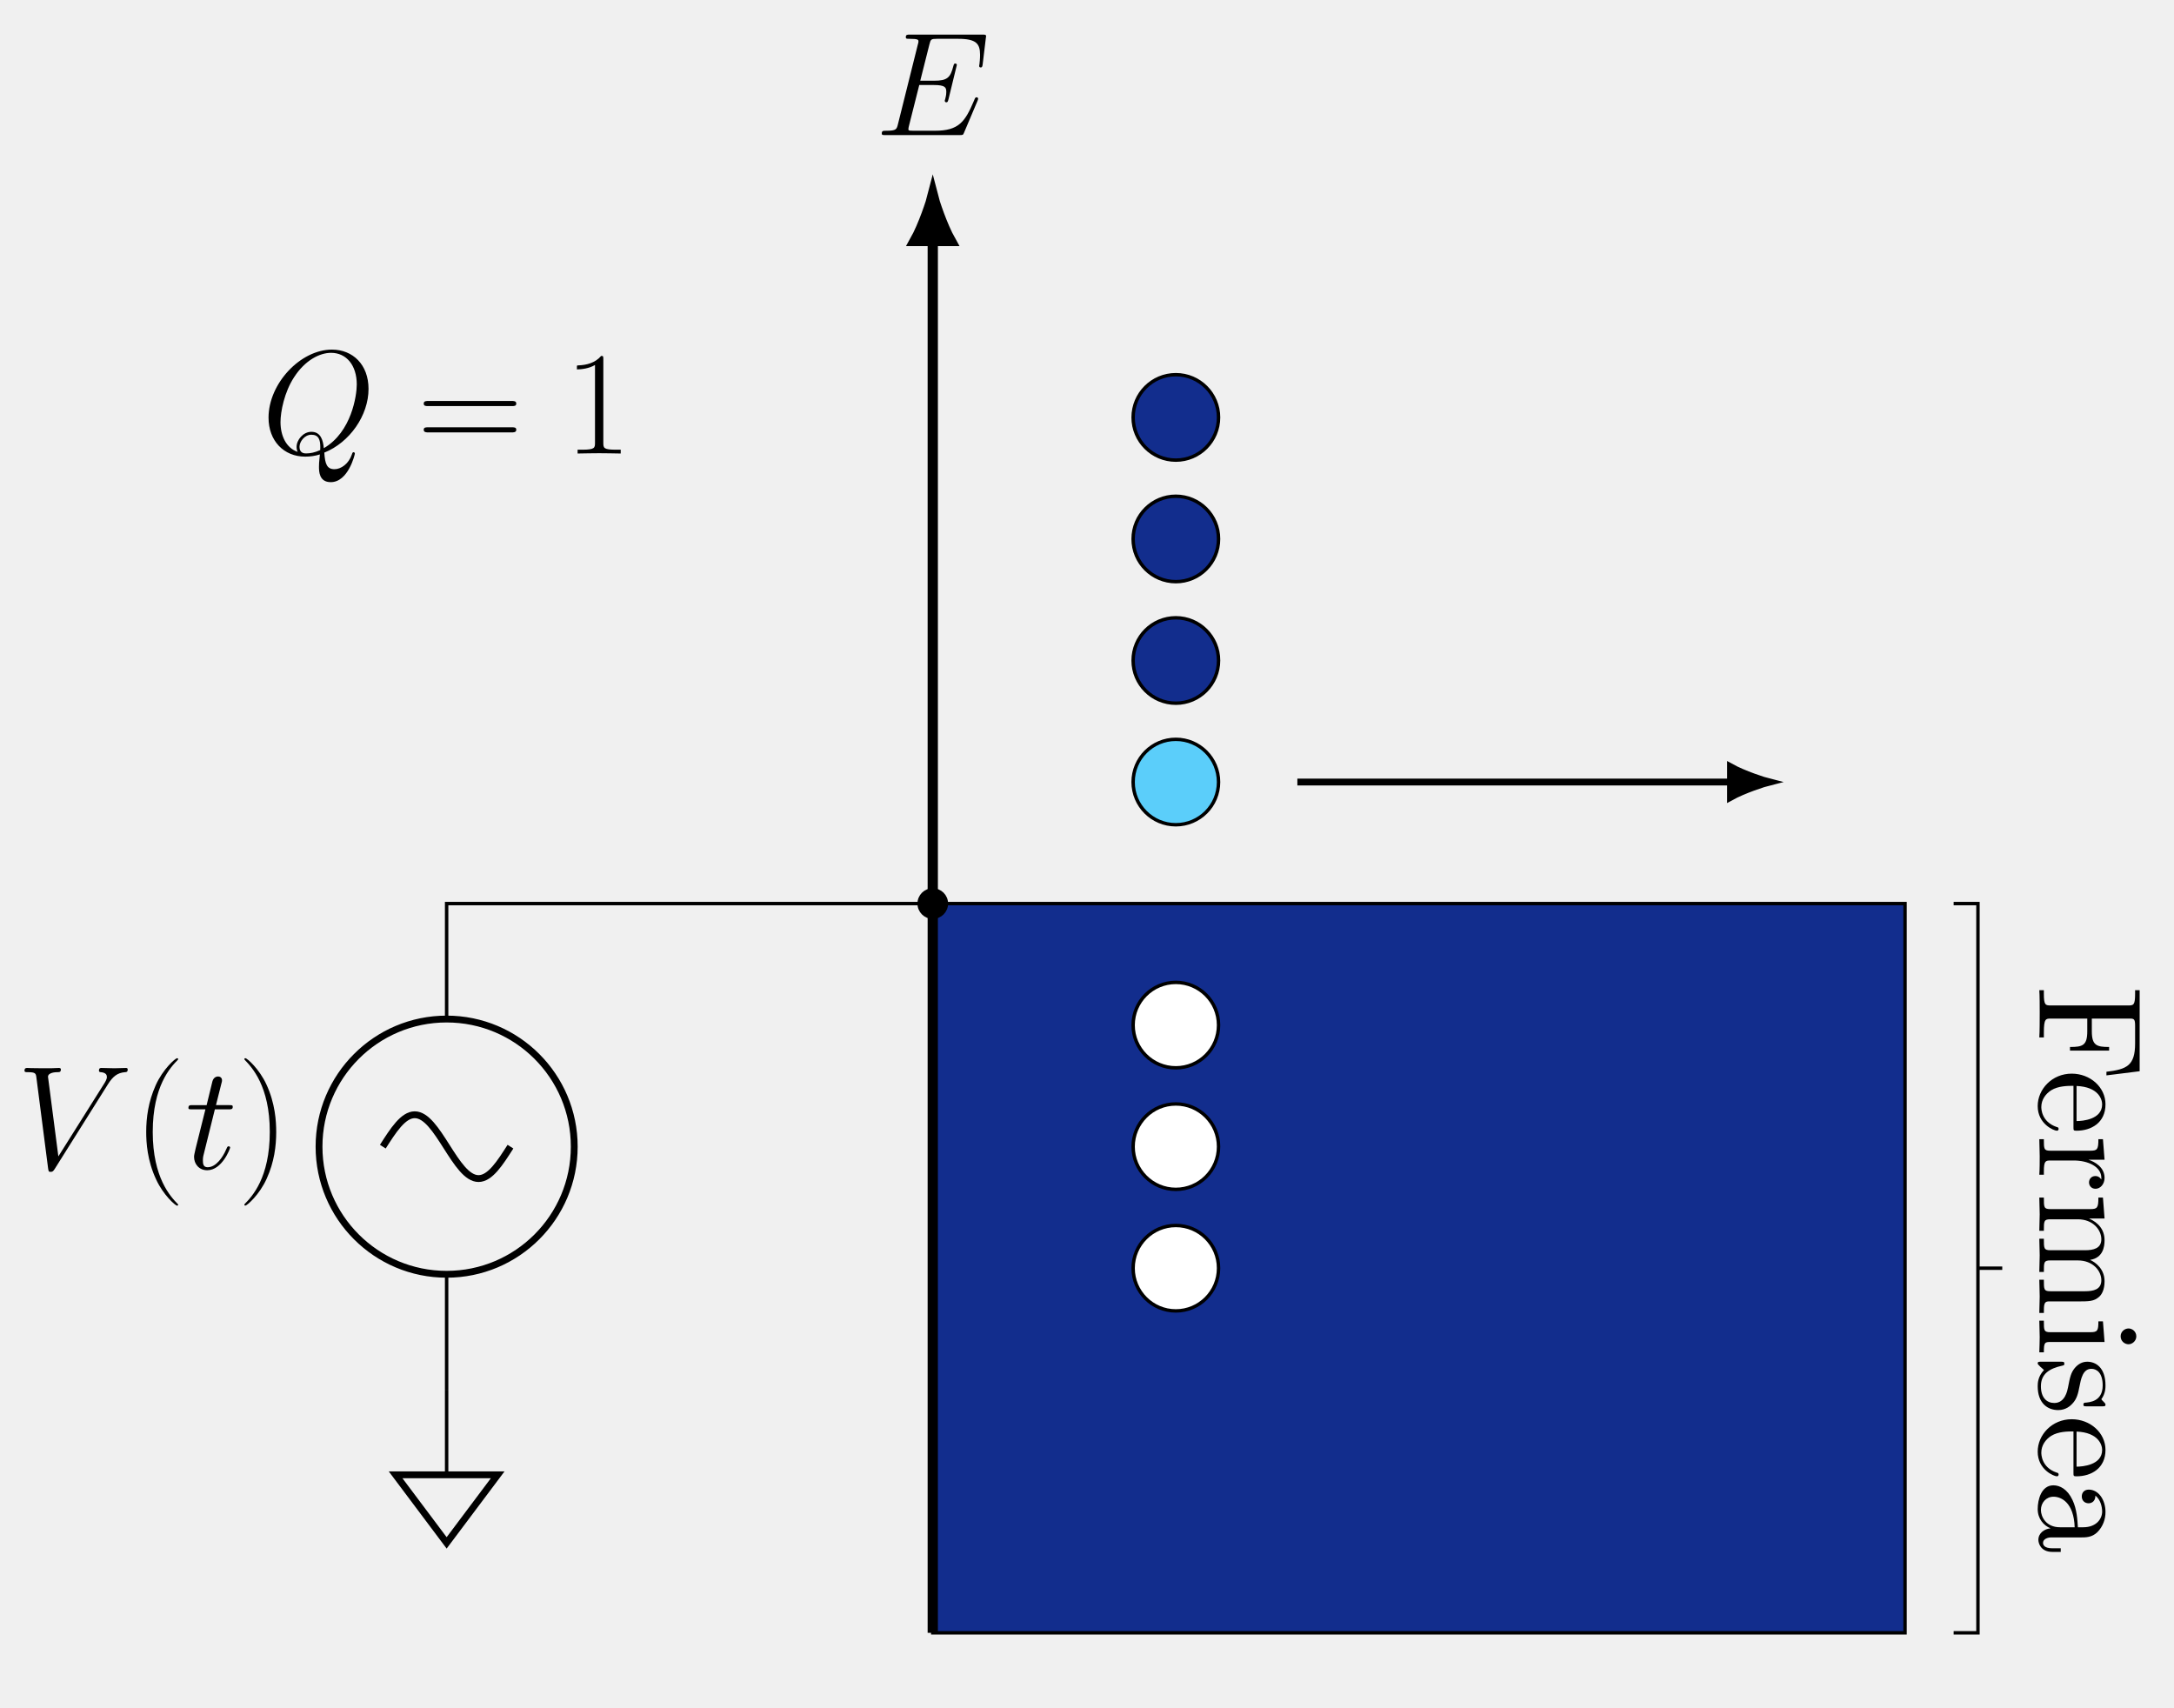
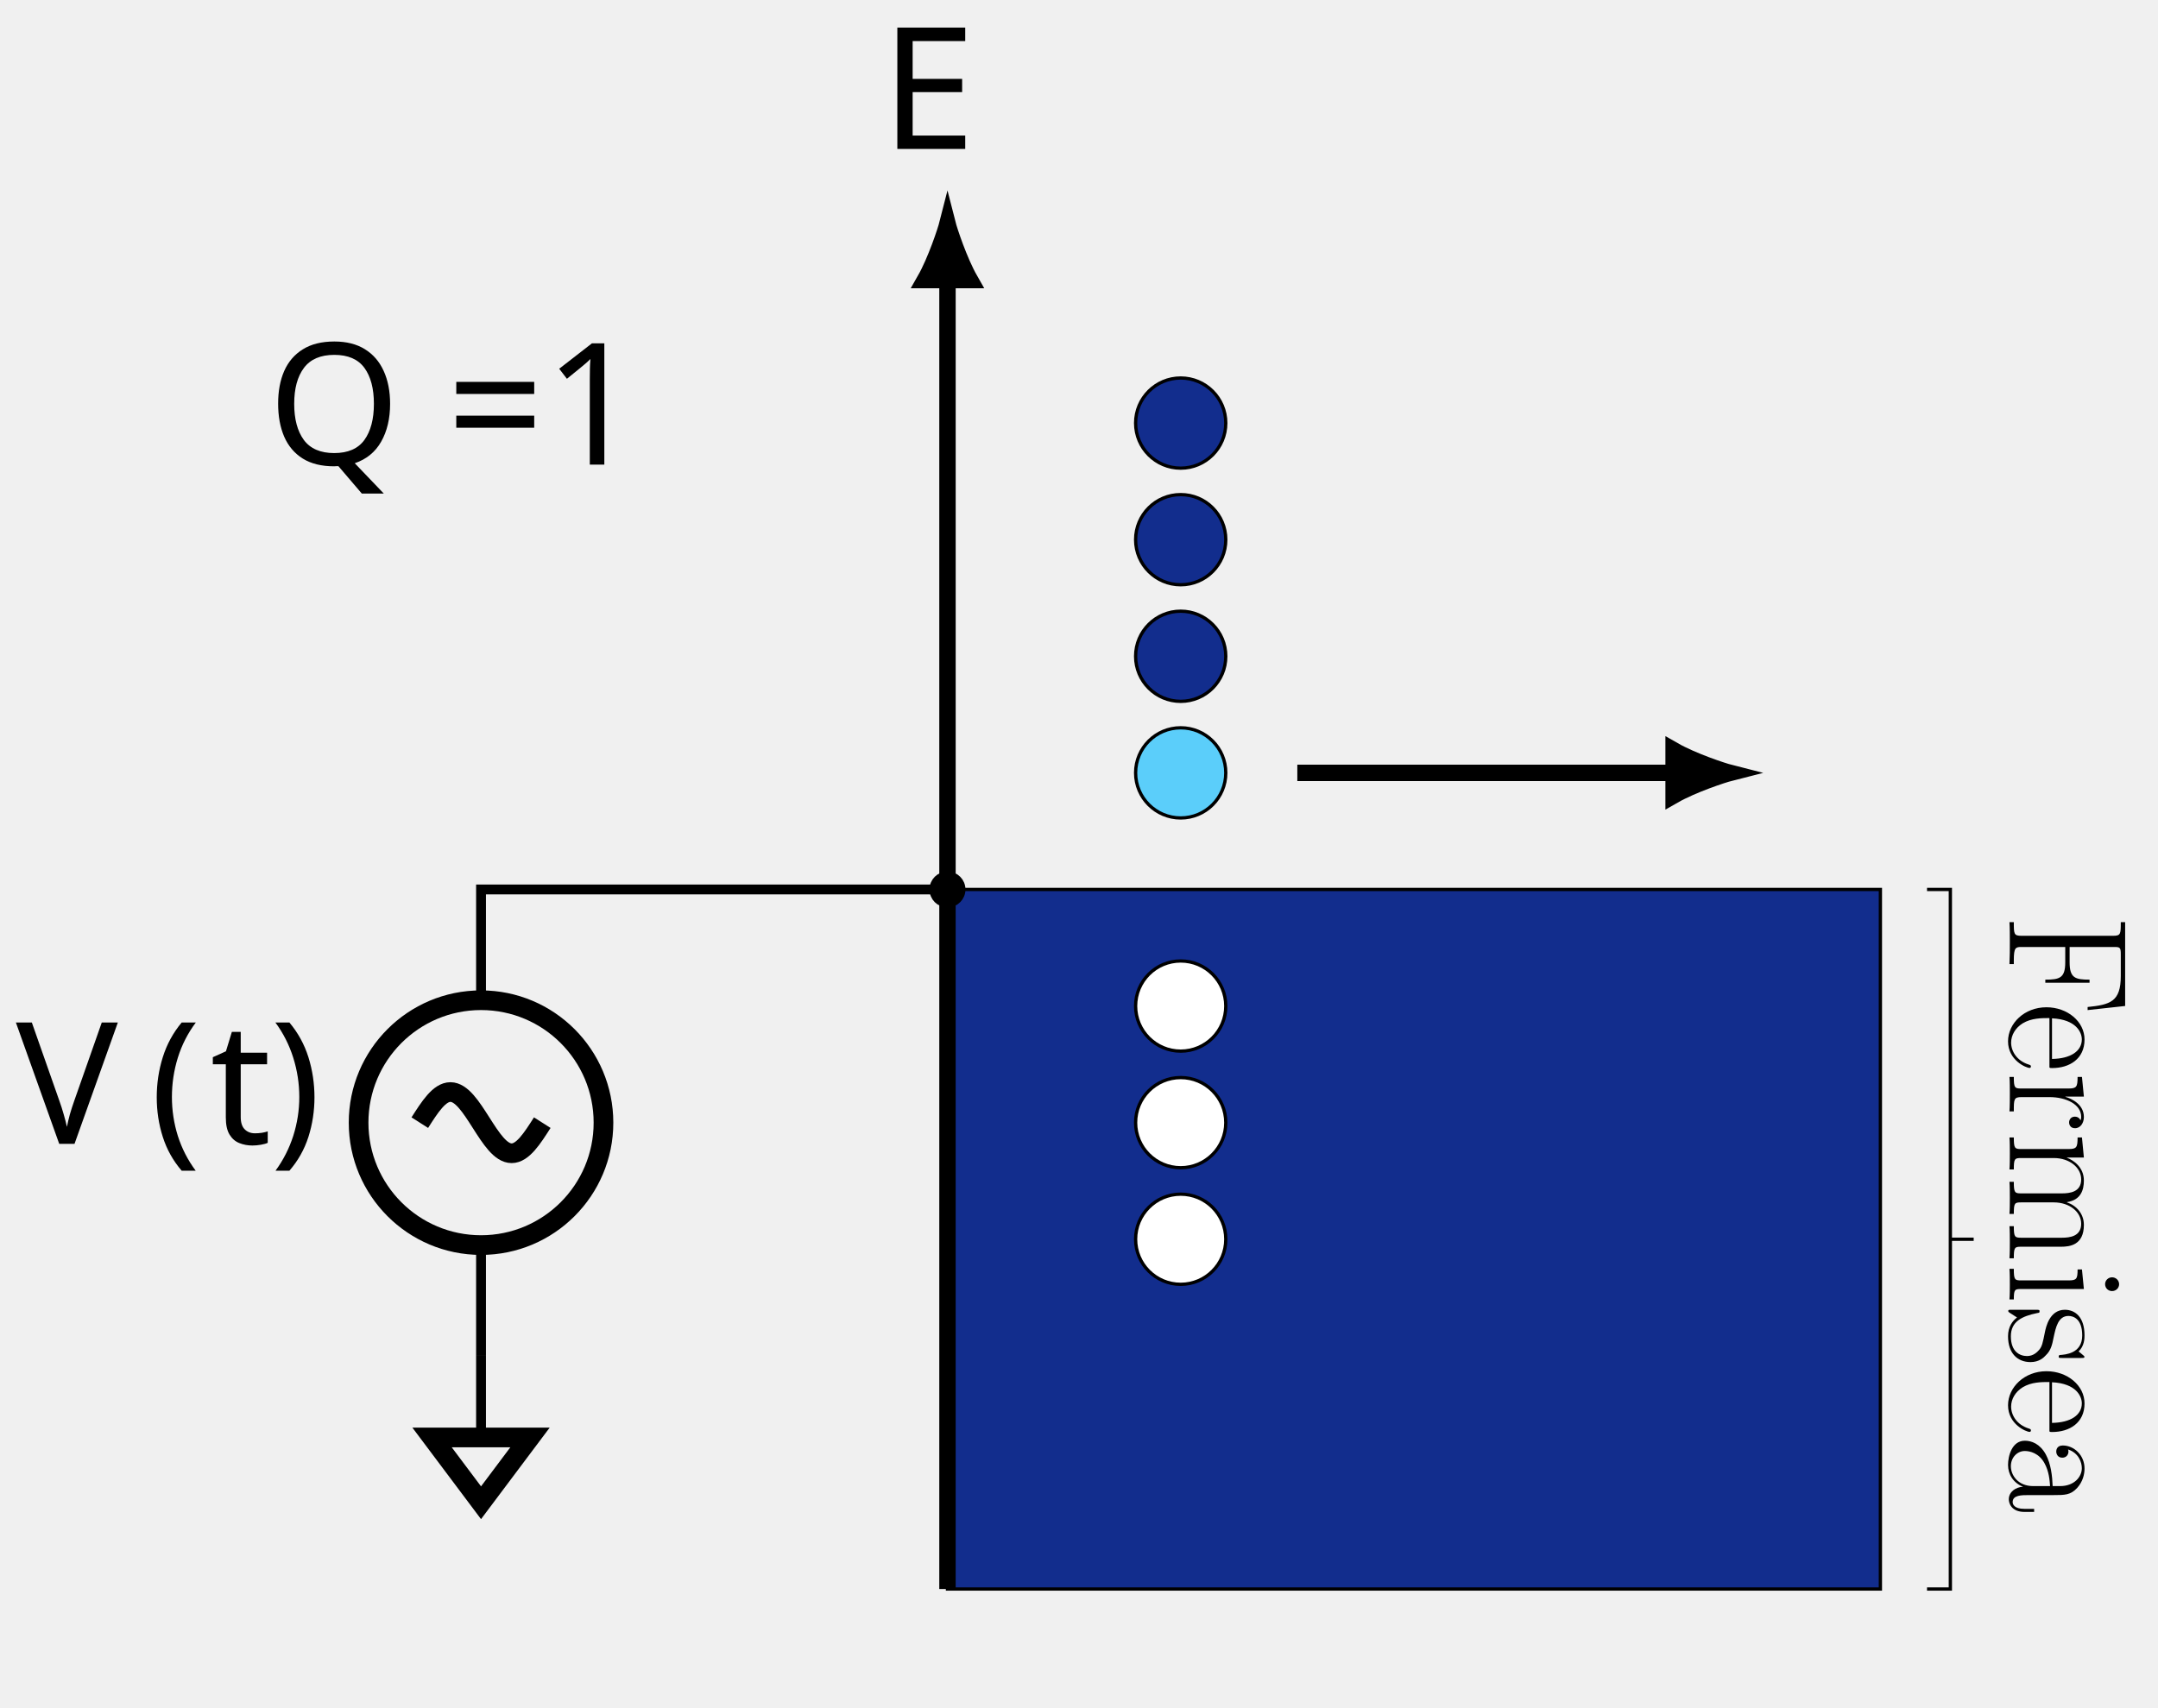
- <svg xmlns="http://www.w3.org/2000/svg" version="1.1" id="svg1" width="338.047" height="265.484" viewBox="0 0 338.047 265.484">
-   <defs id="defs1" />
-   <g id="g1">
-     <path id="path1" d="M 0,0 V -85.04 H 113.387 V 0 Z" style="fill:#122d8d;fill-opacity:1;fill-rule:nonzero;stroke:#000000;stroke-width:0.399;stroke-linecap:butt;stroke-linejoin:miter;stroke-miterlimit:10;stroke-dasharray:none;stroke-opacity:1" transform="matrix(1.333333,0,0,-1.333333,145.0413,140.4933)" />
-     <path id="path2" d="M 0,-85.04 V 77.269" style="fill:none;stroke:#000000;stroke-width:1.196;stroke-linecap:butt;stroke-linejoin:miter;stroke-miterlimit:10;stroke-dasharray:none;stroke-opacity:1" transform="matrix(1.333333,0,0,-1.333333,145.0413,140.4933)" />
-     <path id="path3" d="M 5.306,0 C 4.655,0.163 1.79,1.09 0,2.098 V -2.098 C 1.79,-1.09 4.655,-0.163 5.306,0 Z" style="fill:#000000;fill-opacity:1;fill-rule:nonzero;stroke:#000000;stroke-width:1.196;stroke-linecap:butt;stroke-linejoin:miter;stroke-miterlimit:10;stroke-dasharray:none;stroke-opacity:1" transform="matrix(0,-1.333333,-1.333333,0,145.0413,37.46737)" />
-     <path id="path4" d="m 11.966,-3.995 c 0.012,-0.047 0.07,-0.164 0.07,-0.234 0,-0.094 -0.07,-0.176 -0.176,-0.176 -0.07,0 -0.105,0.012 -0.152,0.07 -0.035,0.012 -0.035,0.047 -0.188,0.398 -1.02,2.402 -1.758,3.434 -4.512,3.434 H 4.489 c -0.234,0 -0.27,0 -0.375,-0.012 -0.188,-0.023 -0.211,-0.047 -0.211,-0.188 0,-0.129 0.035,-0.223 0.07,-0.387 L 5.169,-5.835 h 1.699 c 1.348,0 1.453,0.293 1.453,0.809 0,0.176 0,0.328 -0.129,0.844 -0.035,0.07 -0.047,0.141 -0.047,0.188 0,0.117 0.082,0.176 0.188,0.176 0.152,0 0.176,-0.117 0.246,-0.363 l 0.973,-3.996 c 0,-0.082 -0.07,-0.164 -0.164,-0.164 -0.164,0 -0.176,0.059 -0.246,0.305 -0.34,1.324 -0.691,1.699 -2.215,1.699 h -1.641 l 1.066,-4.23 c 0.152,-0.598 0.188,-0.656 0.891,-0.656 h 2.473 c 2.109,0 2.543,0.574 2.543,1.875 0,0.023 0,0.504 -0.07,1.066 -0.012,0.07 -0.035,0.176 -0.035,0.211 0,0.141 0.082,0.188 0.188,0.188 0.129,0 0.188,-0.07 0.223,-0.375 l 0.363,-3.012 c 0,-0.059 0.035,-0.223 0.035,-0.258 0,-0.188 -0.152,-0.188 -0.469,-0.188 H 4.103 c -0.328,0 -0.504,0 -0.504,0.305 0,0.188 0.117,0.188 0.41,0.188 1.066,0 1.066,0.117 1.066,0.316 0,0.082 -0.012,0.152 -0.07,0.34 l -2.32,9.293 c -0.152,0.609 -0.188,0.773 -1.395,0.773 -0.328,0 -0.492,0 -0.492,0.316 0,0.188 0.094,0.188 0.445,0.188 h 8.637 c 0.387,0 0.398,-0.012 0.516,-0.293 z m 0,0" style="fill:#000000;fill-opacity:1;fill-rule:nonzero;stroke:none" aria-label="E" transform="matrix(1.333333,0,0,1.333333,136.0493,20.99867)" />
-     <path id="path5" d="m 0,0 h -28.347 m 0,0 h -28.347 v -13.465 m 0,-29.764 v -13.465" style="fill:none;stroke:#000000;stroke-width:0.399;stroke-linecap:butt;stroke-linejoin:miter;stroke-miterlimit:10;stroke-dasharray:none;stroke-opacity:1" transform="matrix(1.333333,0,0,-1.333333,145.0413,140.4933)" />
-     <path id="path6" d="M 1.587,0 C 1.587,0.877 0.877,1.587 0,1.587 -0.877,1.587 -1.587,0.877 -1.587,0 c 0,-0.877 0.711,-1.587 1.587,-1.587 0.877,0 1.587,0.711 1.587,1.587 z" style="fill:#000000;fill-opacity:1;fill-rule:nonzero;stroke:#000000;stroke-width:0.399;stroke-linecap:butt;stroke-linejoin:miter;stroke-miterlimit:10;stroke-dasharray:none;stroke-opacity:1" transform="matrix(1.333333,0,0,-1.333333,145.0413,140.4933)" />
-     <path id="path7" d="m -41.811,-28.347 c 0,8.219 -6.663,14.882 -14.882,14.882 -8.219,0 -14.882,-6.663 -14.882,-14.882 0,-8.219 6.663,-14.882 14.882,-14.882 8.219,0 14.882,6.663 14.882,14.882 z" style="fill:none;stroke:#000000;stroke-width:0.797;stroke-linecap:butt;stroke-linejoin:miter;stroke-miterlimit:10;stroke-dasharray:none;stroke-opacity:1" transform="matrix(1.333333,0,0,-1.333333,145.0413,140.4933)" />
-     <path id="path8" d="m -64.135,-28.347 c 1.213,1.905 2.374,3.721 3.721,3.721 1.347,0 2.508,-1.816 3.721,-3.721 1.213,-1.905 2.374,-3.721 3.721,-3.721 1.347,0 2.508,1.816 3.721,3.721" style="fill:none;stroke:#000000;stroke-width:0.797;stroke-linecap:butt;stroke-linejoin:miter;stroke-miterlimit:10;stroke-dasharray:none;stroke-opacity:1" transform="matrix(1.333333,0,0,-1.333333,145.0413,140.4933)" />
-     <path id="path9" d="m 10.651,-9.845 c 0.586,-0.938 1.125,-1.348 2.004,-1.418 0.164,-0.012 0.305,-0.012 0.305,-0.328 0,-0.07 -0.035,-0.164 -0.188,-0.164 -0.305,0 -1.055,0.035 -1.359,0.035 -0.504,0 -1.02,-0.035 -1.5,-0.035 -0.141,0 -0.305,0 -0.305,0.328 0,0.152 0.152,0.164 0.223,0.164 0.633,0.059 0.703,0.363 0.703,0.574 0,0.258 -0.246,0.656 -0.258,0.668 L 4.874,-1.442 3.667,-10.724 c 0,-0.504 0.891,-0.539 1.078,-0.539 0.258,0 0.422,0 0.422,-0.328 0,-0.164 -0.188,-0.164 -0.246,-0.164 -0.293,0 -0.633,0.035 -0.926,0.035 H 3.034 c -1.266,0 -1.781,-0.035 -1.793,-0.035 -0.105,0 -0.316,0 -0.316,0.305 0,0.188 0.129,0.188 0.398,0.188 0.879,0 0.926,0.152 0.984,0.586 l 1.371,10.629 c 0.059,0.352 0.059,0.41 0.293,0.41 0.211,0 0.293,-0.059 0.469,-0.328 z m 0,0" style="fill:#000000;fill-opacity:1;fill-rule:nonzero;stroke:none" aria-label="V" transform="matrix(1.333333,0,0,1.333333,2.576,181.724)" />
-     <path id="path10" d="m 5.272,4.194 c 0,-0.012 0,-0.047 -0.059,-0.094 C 4.429,3.292 2.308,1.089 2.308,-4.29 c 0,-5.367 2.086,-7.559 2.93,-8.414 0,-0.023 0.035,-0.059 0.035,-0.105 0,-0.047 -0.059,-0.082 -0.129,-0.082 -0.188,0 -1.652,1.266 -2.496,3.164 -0.855,1.91 -1.102,3.773 -1.102,5.426 0,1.242 0.117,3.34 1.16,5.555 0.82,1.793 2.238,3.047 2.438,3.047 0.094,0 0.129,-0.035 0.129,-0.105 z m 0,0" style="fill:#000000;fill-opacity:1;fill-rule:nonzero;stroke:none" aria-label="(" transform="matrix(1.333333,0,0,1.333333,20.67333,181.724)" />
-     <path id="path11" d="m 3.456,-6.927 h 1.582 c 0.328,0 0.504,0 0.504,-0.305 0,-0.188 -0.105,-0.188 -0.445,-0.188 H 3.585 l 0.633,-2.52 c 0.07,-0.234 0.07,-0.27 0.07,-0.387 0,-0.281 -0.223,-0.434 -0.445,-0.434 -0.141,0 -0.539,0.047 -0.68,0.598 L 2.495,-7.419 H 0.877 c -0.34,0 -0.504,0 -0.504,0.328 0,0.164 0.129,0.164 0.457,0.164 H 2.354 l -1.137,4.547 c -0.129,0.609 -0.188,0.773 -0.188,0.996 0,0.82 0.574,1.559 1.535,1.559 1.734,0 2.672,-2.52 2.672,-2.637 0,-0.105 -0.07,-0.152 -0.176,-0.152 -0.035,0 -0.105,0 -0.141,0.07 -0.012,0.012 -0.035,0.035 -0.152,0.305 -0.363,0.855 -1.16,2.063 -2.156,2.063 -0.516,0 -0.551,-0.422 -0.551,-0.809 0,-0.012 0,-0.34 0.059,-0.551 z m 0,0" style="fill:#000000;fill-opacity:1;fill-rule:nonzero;stroke:none" aria-label="t" transform="matrix(1.333333,0,0,1.333333,28.80267,181.724)" />
-     <path id="path12" d="m 4.523,-4.29 c 0,-1.242 -0.117,-3.34 -1.148,-5.555 -0.832,-1.793 -2.238,-3.047 -2.449,-3.047 -0.047,0 -0.117,0.012 -0.117,0.105 0,0.023 0.023,0.047 0.035,0.082 0.82,0.855 2.93,3.047 2.93,8.402 0,5.367 -2.086,7.559 -2.93,8.414 -0.012,0.035 -0.035,0.047 -0.035,0.082 0,0.094 0.07,0.105 0.117,0.105 0.187,0 1.652,-1.266 2.496,-3.164 0.867,-1.91 1.102,-3.773 1.102,-5.426 z m 0,0" style="fill:#000000;fill-opacity:1;fill-rule:nonzero;stroke:none" aria-label=")" transform="matrix(1.333333,0,0,1.333333,36.91867,181.724)" />
-     <path id="path13" d="m -56.694,-56.694 v -9.921" style="fill:none;stroke:#000000;stroke-width:0.399;stroke-linecap:butt;stroke-linejoin:miter;stroke-miterlimit:10;stroke-dasharray:none;stroke-opacity:1" transform="matrix(1.333333,0,0,-1.333333,145.0413,140.4933)" />
-     <path id="path14" d="m -62.646,-66.615 h 11.906 l -5.953,-7.937 z" style="fill:none;stroke:#000000;stroke-width:0.797;stroke-linecap:butt;stroke-linejoin:miter;stroke-miterlimit:10;stroke-dasharray:none;stroke-opacity:1" transform="matrix(1.333333,0,0,-1.333333,145.0413,140.4933)" />
-     <path id="path15" d="M 42.52,14.173 H 93.037" style="fill:none;stroke:#000000;stroke-width:0.797;stroke-linecap:butt;stroke-linejoin:miter;stroke-miterlimit:10;stroke-dasharray:none;stroke-opacity:1" transform="matrix(1.333333,0,0,-1.333333,145.0413,140.4933)" />
-     <path id="path16" d="M 4.534,0 C 3.977,0.138 1.53,0.92 0,1.772 V -1.772 C 1.53,-0.92 3.977,-0.138 4.534,0 Z" style="fill:#000000;fill-opacity:1;fill-rule:nonzero;stroke:#000000;stroke-width:0.797;stroke-linecap:butt;stroke-linejoin:miter;stroke-miterlimit:10;stroke-dasharray:none;stroke-opacity:1" transform="matrix(1.333333,0,0,-1.333333,269.0905,121.5955)" />
-     <path id="path17" d="m 7.335,-0.105 c 2.953,-1.184 5.156,-4.324 5.156,-7.43 0,-2.848 -1.852,-4.582 -4.266,-4.582 -3.68,0 -7.395,3.961 -7.395,7.934 0,2.707 1.781,4.547 4.277,4.547 0.586,0 1.16,-0.082 1.711,-0.258 -0.105,1.031 -0.105,1.113 -0.105,1.441 0,0.504 0,1.793 1.371,1.793 2.051,0 2.813,-3.223 2.813,-3.328 0,-0.094 -0.07,-0.164 -0.152,-0.164 -0.105,0 -0.141,0.082 -0.199,0.27 -0.375,1.09 -1.266,1.711 -2.027,1.711 -0.879,0 -1.102,-0.609 -1.184,-1.934 z M 4.23,-0.187 C 2.87,-0.656 2.226,-2.085 2.226,-3.667 c 0,-1.207 0.445,-3.492 1.582,-5.227 1.266,-1.969 2.977,-2.848 4.312,-2.848 1.793,0 3,1.453 3,3.691 0,1.266 -0.598,5.543 -3.844,7.43 -0.082,-0.879 -0.328,-1.91 -1.453,-1.91 -0.938,0 -1.723,0.926 -1.723,1.77 0,0.199 0.059,0.457 0.129,0.574 z m 2.625,-0.211 C 6.234,-0.116 5.695,-0.011 5.214,-0.011 c -0.176,0 -0.773,0 -0.773,-0.762 0,-0.621 0.598,-1.418 1.383,-1.418 0.855,0 1.043,0.586 1.043,1.453 0,0.105 0,0.234 -0.012,0.34 z m 0,0" style="fill:#000000;fill-opacity:1;fill-rule:nonzero;stroke:none" aria-label="Q" transform="matrix(1.333333,0,0,1.333333,40.64933,70.51467)" />
-     <path id="path18" d="m 11.073,-5.531 c 0.258,0 0.516,0 0.516,-0.293 0,-0.305 -0.293,-0.305 -0.586,-0.305 H 1.382 c -0.293,0 -0.586,0 -0.586,0.305 0,0.293 0.258,0.293 0.516,0.293 z m -0.07,3.07 c 0.293,0 0.586,0 0.586,-0.316 0,-0.281 -0.258,-0.281 -0.516,-0.281 H 1.312 c -0.258,0 -0.516,0 -0.516,0.281 0,0.316 0.293,0.316 0.586,0.316 z m 10.74,-8.543 c 0,-0.363 -0.023,-0.375 -0.258,-0.375 -0.68,0.809 -1.688,1.066 -2.66,1.102 -0.047,0 -0.129,0 -0.152,0.035 -0.012,0.035 -0.012,0.07 -0.012,0.434 0.527,0 1.43,-0.105 2.109,-0.516 v 9.07 c 0,0.598 -0.023,0.809 -1.512,0.809 h -0.516 v 0.445 c 0.832,-0.012 1.688,-0.035 2.52,-0.035 0.82,0 1.688,0.023 2.508,0.035 v -0.445 h -0.516 c -1.477,0 -1.512,-0.188 -1.512,-0.809 z m 0,0" style="fill:#000000;fill-opacity:1;fill-rule:nonzero;stroke:none" aria-label="=1" transform="matrix(1.333333,0,0,1.333333,64.82533,70.51467)" />
-     <path id="path19" d="m 33.328,14.173 c 0,2.751 -2.23,4.981 -4.981,4.981 -2.751,0 -4.981,-2.23 -4.981,-4.981 0,-2.751 2.23,-4.981 4.981,-4.981 2.751,0 4.981,2.23 4.981,4.981 z" style="fill:#5bcefa;fill-opacity:1;fill-rule:nonzero;stroke:#000000;stroke-width:0.399;stroke-linecap:butt;stroke-linejoin:miter;stroke-miterlimit:10;stroke-dasharray:none;stroke-opacity:1" transform="matrix(1.333333,0,0,-1.333333,145.0413,140.4933)" />
-     <path id="path20" d="m 33.328,28.347 c 0,2.751 -2.23,4.981 -4.981,4.981 -2.751,0 -4.981,-2.23 -4.981,-4.981 0,-2.751 2.23,-4.981 4.981,-4.981 2.751,0 4.981,2.23 4.981,4.981 z" style="fill:#122d8d;fill-opacity:1;fill-rule:nonzero;stroke:#000000;stroke-width:0.399;stroke-linecap:butt;stroke-linejoin:miter;stroke-miterlimit:10;stroke-dasharray:none;stroke-opacity:1" transform="matrix(1.333333,0,0,-1.333333,145.0413,140.4933)" />
-     <path id="path21" d="m 33.328,42.52 c 0,2.751 -2.23,4.981 -4.981,4.981 -2.751,0 -4.981,-2.23 -4.981,-4.981 0,-2.751 2.23,-4.981 4.981,-4.981 2.751,0 4.981,2.23 4.981,4.981 z" style="fill:#122d8d;fill-opacity:1;fill-rule:nonzero;stroke:#000000;stroke-width:0.399;stroke-linecap:butt;stroke-linejoin:miter;stroke-miterlimit:10;stroke-dasharray:none;stroke-opacity:1" transform="matrix(1.333333,0,0,-1.333333,145.0413,140.4933)" />
-     <path id="path22" d="m 33.328,56.694 c 0,2.751 -2.23,4.981 -4.981,4.981 -2.751,0 -4.981,-2.23 -4.981,-4.981 0,-2.751 2.23,-4.981 4.981,-4.981 2.751,0 4.981,2.23 4.981,4.981 z" style="fill:#122d8d;fill-opacity:1;fill-rule:nonzero;stroke:#000000;stroke-width:0.399;stroke-linecap:butt;stroke-linejoin:miter;stroke-miterlimit:10;stroke-dasharray:none;stroke-opacity:1" transform="matrix(1.333333,0,0,-1.333333,145.0413,140.4933)" />
-     <path id="path23" d="m 33.328,-14.173 c 0,2.751 -2.23,4.981 -4.981,4.981 -2.751,0 -4.981,-2.23 -4.981,-4.981 0,-2.751 2.23,-4.981 4.981,-4.981 2.751,0 4.981,2.23 4.981,4.981 z" style="fill:#ffffff;fill-opacity:1;fill-rule:nonzero;stroke:#000000;stroke-width:0.399;stroke-linecap:butt;stroke-linejoin:miter;stroke-miterlimit:10;stroke-dasharray:none;stroke-opacity:1" transform="matrix(1.333333,0,0,-1.333333,145.0413,140.4933)" />
-     <path id="path24" d="m 33.328,-28.347 c 0,2.751 -2.23,4.981 -4.981,4.981 -2.751,0 -4.981,-2.23 -4.981,-4.981 0,-2.751 2.23,-4.981 4.981,-4.981 2.751,0 4.981,2.23 4.981,4.981 z" style="fill:#ffffff;fill-opacity:1;fill-rule:nonzero;stroke:#000000;stroke-width:0.399;stroke-linecap:butt;stroke-linejoin:miter;stroke-miterlimit:10;stroke-dasharray:none;stroke-opacity:1" transform="matrix(1.333333,0,0,-1.333333,145.0413,140.4933)" />
-     <path id="path25" d="m 33.328,-42.52 c 0,2.751 -2.23,4.981 -4.981,4.981 -2.751,0 -4.981,-2.23 -4.981,-4.981 0,-2.751 2.23,-4.981 4.981,-4.981 2.751,0 4.981,2.23 4.981,4.981 z" style="fill:#ffffff;fill-opacity:1;fill-rule:nonzero;stroke:#000000;stroke-width:0.399;stroke-linecap:butt;stroke-linejoin:miter;stroke-miterlimit:10;stroke-dasharray:none;stroke-opacity:1" transform="matrix(1.333333,0,0,-1.333333,145.0413,140.4933)" />
-     <path id="path26" d="m 119.056,-85.04 h 2.835 V 0 h -2.835" style="fill:none;stroke:#000000;stroke-width:0.399;stroke-linecap:butt;stroke-linejoin:miter;stroke-miterlimit:10;stroke-dasharray:none;stroke-opacity:1" transform="matrix(1.333333,0,0,-1.333333,145.0413,140.4933)" />
-     <path id="path27" d="m 121.891,-42.52 h 2.835" style="fill:none;stroke:#000000;stroke-width:0.399;stroke-linecap:butt;stroke-linejoin:miter;stroke-miterlimit:10;stroke-dasharray:none;stroke-opacity:1" transform="matrix(1.333333,0,0,-1.333333,145.0413,140.4933)" />
-     <text id="text27" xml:space="preserve" transform="matrix(0,1.333333,-1.333333,0,317.1027,153.2067)">
-       <tspan id="tspan27" style="font-variant:normal;font-weight:normal;font-size:17.215px;font-family:'Latin Modern Roman';writing-mode:lr-tb;fill:#000000;fill-opacity:1;fill-rule:nonzero;stroke:none" x="0" dx="0 -1.343 0 0 0 5.199" y="0">Fermisea</tspan>
-     </text>
-     <path id="path28" d="m 113.387,-85.04 v -8.504" style="fill:none;stroke:#000000;stroke-width:0.399;stroke-linecap:butt;stroke-linejoin:miter;stroke-miterlimit:10;stroke-dasharray:none;stroke-opacity:0" transform="matrix(1.333333,0,0,-1.333333,145.0413,140.4933)" />
+ <svg xmlns="http://www.w3.org/2000/svg" version="1.1" id="svg2" xml:space="preserve" width="349.717" height="276.715" viewBox="0 0 349.717 276.715">
+   <defs id="defs6" />
+   <g id="g8" transform="matrix(1.333333,0,0,-1.333333,0,276.7147)">
+     <g id="g10" transform="translate(115.159,99.412)">
+       <g id="g12">
+         <g id="g14">
+           <g id="g16">
+             <path d="M 0,0 V -85.04 H 113.387 V 0 Z" style="fill:#122d8d;fill-opacity:1;fill-rule:nonzero;stroke:#000000;stroke-width:0.399;stroke-linecap:butt;stroke-linejoin:miter;stroke-miterlimit:10;stroke-dasharray:none;stroke-opacity:1" id="path18" />
+           </g>
+           <g id="g20">
+             <path d="M 0,-85.04 V 74.081" style="fill:none;stroke:#000000;stroke-width:1.993;stroke-linecap:butt;stroke-linejoin:miter;stroke-miterlimit:10;stroke-dasharray:none;stroke-opacity:1" id="path22" />
+             <g id="g24" transform="rotate(90,-37.04069,37.04069)">
+               <g id="g26">
+                 <path d="M 6.851,0 C 6.01,0.214 2.312,1.428 0,2.749 V -2.749 C 2.312,-1.428 6.01,-0.214 6.851,0 Z" style="fill:#000000;fill-opacity:1;fill-rule:nonzero;stroke:#000000;stroke-width:1.993;stroke-linecap:butt;stroke-linejoin:miter;stroke-miterlimit:10;stroke-dasharray:none;stroke-opacity:1" id="path28" />
+               </g>
+             </g>
+             <g id="g30">
+               <g id="g32" transform="translate(-8.094,90.02)">
+                 <g id="g34">
+                   <g id="g36" transform="translate(-107.065,-189.432)">
+                     <text transform="matrix(1,0,0,-1,107.065,189.432)" style="font-variant:normal;font-weight:normal;font-size:20.663px;font-family:CMMI12;-inkscape-font-specification:CMMI12;writing-mode:lr-tb;fill:#000000;fill-opacity:1;fill-rule:nonzero;stroke:none" id="text40">
+                       <tspan x="0" y="0" id="tspan38">E</tspan>
+                     </text>
+                     <g id="g42" transform="translate(107.065,189.432)" />
+                   </g>
+                 </g>
+                 <g id="g44" transform="translate(8.094,-90.02)" />
+               </g>
+             </g>
+           </g>
+           <g id="g46">
+             <path d="m 0,0 h -28.347 m 0,0 h -28.347 v -13.465 m 0,-29.764 v -13.465" style="fill:none;stroke:#000000;stroke-width:1.196;stroke-linecap:butt;stroke-linejoin:miter;stroke-miterlimit:10;stroke-dasharray:none;stroke-opacity:1" id="path48" />
+             <g id="g50" />
+             <g id="g52" />
+             <g id="g54">
+               <g id="g56" transform="rotate(180,-14.1735,0)">
+                 <g id="g58" />
+                 <g id="g60" transform="translate(28.347)" />
+               </g>
+             </g>
+             <g id="g62" />
+             <g id="g64" />
+             <g id="g66">
+               <g id="g68">
+                 <g id="g70" />
+               </g>
+               <g id="g72">
+                 <g id="g74">
+                   <path d="M 1.587,0 C 1.587,0.877 0.877,1.587 0,1.587 -0.877,1.587 -1.587,0.877 -1.587,0 c 0,-0.877 0.711,-1.587 1.587,-1.587 0.877,0 1.587,0.711 1.587,1.587 z" style="fill:#000000;fill-opacity:1;fill-rule:nonzero;stroke:#000000;stroke-width:1.196;stroke-linecap:butt;stroke-linejoin:miter;stroke-miterlimit:10;stroke-dasharray:none;stroke-opacity:1" id="path76" />
+                 </g>
+               </g>
+             </g>
+             <g id="g78" />
+             <g id="g80" />
+             <g id="g82">
+               <path d="m -41.811,-28.347 c 0,8.219 -6.663,14.882 -14.882,14.882 -8.219,0 -14.882,-6.663 -14.882,-14.882 0,-8.219 6.663,-14.882 14.882,-14.882 8.219,0 14.882,6.663 14.882,14.882 z" style="fill:none;stroke:#000000;stroke-width:2.391;stroke-linecap:butt;stroke-linejoin:miter;stroke-miterlimit:10;stroke-dasharray:none;stroke-opacity:1" id="path84" />
+               <g id="g86">
+                 <path d="m -64.135,-28.347 c 1.213,1.905 2.374,3.721 3.721,3.721 1.347,0 2.508,-1.816 3.721,-3.721 1.213,-1.905 2.374,-3.721 3.721,-3.721 1.347,0 2.508,1.816 3.721,3.721" style="fill:none;stroke:#000000;stroke-width:2.391;stroke-linecap:butt;stroke-linejoin:miter;stroke-miterlimit:10;stroke-dasharray:none;stroke-opacity:1" id="path88" />
+               </g>
+               <g id="g90" transform="rotate(-90,-42.52,14.173)">
+                 <g id="g92" />
+                 <g id="g94" transform="translate(56.693,28.347)" />
+               </g>
+             </g>
+             <g id="g96" />
+             <g id="g98" />
+             <g id="g100" />
+             <g id="g102">
+               <g id="g104" transform="translate(-113.227,-30.923)">
+                 <g id="g106">
+                   <g id="g108" transform="translate(-1.932,-68.489)">
+                     <text transform="matrix(1,0,0,-1,1.932,68.489)" style="font-variant:normal;font-weight:normal;font-size:20.663px;font-family:CMMI12;-inkscape-font-specification:CMMI12;writing-mode:lr-tb;fill:#000000;fill-opacity:1;fill-rule:nonzero;stroke:none" id="text112">
+                       <tspan x="0" y="0" id="tspan110">V</tspan>
+                     </text>
+                     <text transform="matrix(1,0,0,-1,18.223,68.489)" style="font-variant:normal;font-weight:normal;font-size:20.663px;font-family:CMR17;-inkscape-font-specification:CMR17;writing-mode:lr-tb;fill:#000000;fill-opacity:1;fill-rule:nonzero;stroke:none" id="text116">
+                       <tspan x="0" y="0" id="tspan114">(</tspan>
+                     </text>
+                     <text transform="matrix(1,0,0,-1,25.54,68.489)" style="font-variant:normal;font-weight:normal;font-size:20.663px;font-family:CMMI12;-inkscape-font-specification:CMMI12;writing-mode:lr-tb;fill:#000000;fill-opacity:1;fill-rule:nonzero;stroke:none" id="text120">
+                       <tspan x="0" y="0" id="tspan118">t</tspan>
+                     </text>
+                     <text transform="matrix(1,0,0,-1,32.846,68.489)" style="font-variant:normal;font-weight:normal;font-size:20.663px;font-family:CMR17;-inkscape-font-specification:CMR17;writing-mode:lr-tb;fill:#000000;fill-opacity:1;fill-rule:nonzero;stroke:none" id="text124">
+                       <tspan x="0" y="0" id="tspan122">)</tspan>
+                     </text>
+                     <g id="g126" transform="translate(1.932,68.489)" />
+                   </g>
+                 </g>
+                 <g id="g128" transform="translate(113.227,30.923)" />
+               </g>
+             </g>
+             <g id="g130" />
+             <g id="g132" />
+             <g id="g134" />
+             <g id="g136" />
+             <g id="g138" />
+             <g id="g140" />
+             <g id="g142" />
+             <g id="g144" />
+             <g id="g146" />
+             <g id="g148">
+               <g id="g150" transform="translate(-56.693,-56.693)">
+                 <g id="g152" />
+                 <g id="g154" transform="translate(56.693,56.693)" />
+               </g>
+               <g id="g156">
+                 <g id="g158">
+                   <path d="m -56.694,-56.694 v -9.921" style="fill:none;stroke:#000000;stroke-width:1.196;stroke-linecap:butt;stroke-linejoin:miter;stroke-miterlimit:10;stroke-dasharray:none;stroke-opacity:1" id="path160" />
+                   <path d="m -62.646,-66.615 h 11.906 l -5.953,-7.937 z" style="fill:none;stroke:#000000;stroke-width:2.391;stroke-linecap:butt;stroke-linejoin:miter;stroke-miterlimit:10;stroke-dasharray:none;stroke-opacity:1" id="path162" />
+                 </g>
+               </g>
+             </g>
+           </g>
+           <g id="g164">
+             <path d="M 42.52,14.173 H 88.255" style="fill:none;stroke:#000000;stroke-width:1.993;stroke-linecap:butt;stroke-linejoin:miter;stroke-miterlimit:10;stroke-dasharray:none;stroke-opacity:1" id="path166" />
+             <g id="g168" transform="translate(88.25478,14.17339)">
+               <g id="g170">
+                 <path d="M 6.851,0 C 6.01,0.214 2.312,1.428 0,2.749 V -2.749 C 2.312,-1.428 6.01,-0.214 6.851,0 Z" style="fill:#000000;fill-opacity:1;fill-rule:nonzero;stroke:#000000;stroke-width:1.993;stroke-linecap:butt;stroke-linejoin:miter;stroke-miterlimit:10;stroke-dasharray:none;stroke-opacity:1" id="path172" />
+               </g>
+             </g>
+           </g>
+           <g id="g174">
+             <g id="g176" transform="translate(-82.62,51.642)">
+               <g id="g178">
+                 <g id="g180" transform="translate(-32.539,-151.054)">
+                   <text transform="matrix(1,0,0,-1,32.539,151.054)" style="font-variant:normal;font-weight:normal;font-size:20.663px;font-family:CMMI12;-inkscape-font-specification:CMMI12;writing-mode:lr-tb;fill:#000000;fill-opacity:1;fill-rule:nonzero;stroke:none" id="text184">
+                     <tspan x="0" y="0" id="tspan182">Q</tspan>
+                   </text>
+                   <text transform="matrix(1,0,0,-1,54.303,151.054)" style="font-variant:normal;font-weight:normal;font-size:20.663px;font-family:CMR17;-inkscape-font-specification:CMR17;writing-mode:lr-tb;fill:#000000;fill-opacity:1;fill-rule:nonzero;stroke:none" id="text188">
+                     <tspan x="0 20.596" y="0" id="tspan186">=1</tspan>
+                   </text>
+                   <g id="g190" transform="translate(32.539,151.054)" />
+                 </g>
+               </g>
+               <g id="g192" transform="translate(82.62,-51.642)" />
+             </g>
+           </g>
+           <g id="g194">
+             <path d="m 33.826,14.173 c 0,3.026 -2.453,5.48 -5.48,5.48 -3.026,0 -5.48,-2.453 -5.48,-5.48 0,-3.026 2.453,-5.48 5.48,-5.48 3.026,0 5.48,2.453 5.48,5.48 z" style="fill:#5bcefa;fill-opacity:1;fill-rule:nonzero;stroke:#000000;stroke-width:0.399;stroke-linecap:butt;stroke-linejoin:miter;stroke-miterlimit:10;stroke-dasharray:none;stroke-opacity:1" id="path196" />
+           </g>
+           <g id="g198">
+             <path d="m 33.826,28.347 c 0,3.026 -2.453,5.48 -5.48,5.48 -3.026,0 -5.48,-2.453 -5.48,-5.48 0,-3.026 2.453,-5.48 5.48,-5.48 3.026,0 5.48,2.453 5.48,5.48 z" style="fill:#122d8d;fill-opacity:1;fill-rule:nonzero;stroke:#000000;stroke-width:0.399;stroke-linecap:butt;stroke-linejoin:miter;stroke-miterlimit:10;stroke-dasharray:none;stroke-opacity:1" id="path200" />
+           </g>
+           <g id="g202">
+             <path d="m 33.826,42.52 c 0,3.026 -2.453,5.48 -5.48,5.48 -3.026,0 -5.48,-2.453 -5.48,-5.48 0,-3.026 2.453,-5.48 5.48,-5.48 3.026,0 5.48,2.453 5.48,5.48 z" style="fill:#122d8d;fill-opacity:1;fill-rule:nonzero;stroke:#000000;stroke-width:0.399;stroke-linecap:butt;stroke-linejoin:miter;stroke-miterlimit:10;stroke-dasharray:none;stroke-opacity:1" id="path204" />
+           </g>
+           <g id="g206">
+             <path d="m 33.826,56.694 c 0,3.026 -2.453,5.48 -5.48,5.48 -3.026,0 -5.48,-2.453 -5.48,-5.48 0,-3.026 2.453,-5.48 5.48,-5.48 3.026,0 5.48,2.453 5.48,5.48 z" style="fill:#122d8d;fill-opacity:1;fill-rule:nonzero;stroke:#000000;stroke-width:0.399;stroke-linecap:butt;stroke-linejoin:miter;stroke-miterlimit:10;stroke-dasharray:none;stroke-opacity:1" id="path208" />
+           </g>
+           <g id="g210">
+             <path d="m 33.826,-14.173 c 0,3.026 -2.453,5.48 -5.48,5.48 -3.026,0 -5.48,-2.453 -5.48,-5.48 0,-3.026 2.453,-5.48 5.48,-5.48 3.026,0 5.48,2.453 5.48,5.48 z" style="fill:#ffffff;fill-opacity:1;fill-rule:nonzero;stroke:#000000;stroke-width:0.399;stroke-linecap:butt;stroke-linejoin:miter;stroke-miterlimit:10;stroke-dasharray:none;stroke-opacity:1" id="path212" />
+           </g>
+           <g id="g214">
+             <path d="m 33.826,-28.347 c 0,3.026 -2.453,5.48 -5.48,5.48 -3.026,0 -5.48,-2.453 -5.48,-5.48 0,-3.026 2.453,-5.48 5.48,-5.48 3.026,0 5.48,2.453 5.48,5.48 z" style="fill:#ffffff;fill-opacity:1;fill-rule:nonzero;stroke:#000000;stroke-width:0.399;stroke-linecap:butt;stroke-linejoin:miter;stroke-miterlimit:10;stroke-dasharray:none;stroke-opacity:1" id="path216" />
+           </g>
+           <g id="g218">
+             <path d="m 33.826,-42.52 c 0,3.026 -2.453,5.48 -5.48,5.48 -3.026,0 -5.48,-2.453 -5.48,-5.48 0,-3.026 2.453,-5.48 5.48,-5.48 3.026,0 5.48,2.453 5.48,5.48 z" style="fill:#ffffff;fill-opacity:1;fill-rule:nonzero;stroke:#000000;stroke-width:0.399;stroke-linecap:butt;stroke-linejoin:miter;stroke-miterlimit:10;stroke-dasharray:none;stroke-opacity:1" id="path220" />
+           </g>
+           <path d="m 119.056,-85.04 h 2.835 V 0 h -2.835" style="fill:none;stroke:#000000;stroke-width:0.399;stroke-linecap:butt;stroke-linejoin:miter;stroke-miterlimit:10;stroke-dasharray:none;stroke-opacity:1" id="path222" />
+           <path d="m 121.891,-42.52 h 2.835" style="fill:none;stroke:#000000;stroke-width:0.399;stroke-linecap:butt;stroke-linejoin:miter;stroke-miterlimit:10;stroke-dasharray:none;stroke-opacity:1" id="path224" />
+           <g id="g226">
+             <g id="g228" transform="rotate(-90,63.072,-66.002)">
+               <g id="g230">
+                 <g id="g232" transform="translate(-244.233,-96.482)">
+                   <text transform="matrix(1,0,0,-1,244.233,96.482)" style="font-variant:normal;font-weight:normal;font-size:20.663px;font-family:LMRoman17;-inkscape-font-specification:LMRoman17-Regular;writing-mode:lr-tb;fill:#000000;fill-opacity:1;fill-rule:nonzero;stroke:none" id="text236">
+                     <tspan x="0 10.827 19.216 26.531 42.482 53.888 61.306 69.695" y="0" id="tspan234">Fermisea</tspan>
+                   </text>
+                   <g id="g238" transform="translate(244.233,96.482)" />
+                 </g>
+               </g>
+               <g id="g240" transform="translate(-129.074,2.93)" />
+             </g>
+           </g>
+           <g id="g242">
+             <path d="m 113.387,-85.04 v -14.173" style="fill:none;stroke:#000000;stroke-width:0.399;stroke-linecap:butt;stroke-linejoin:miter;stroke-miterlimit:10;stroke-dasharray:none;stroke-opacity:0" id="path244" />
+           </g>
+         </g>
+       </g>
+     </g>
  </g>
</svg>
